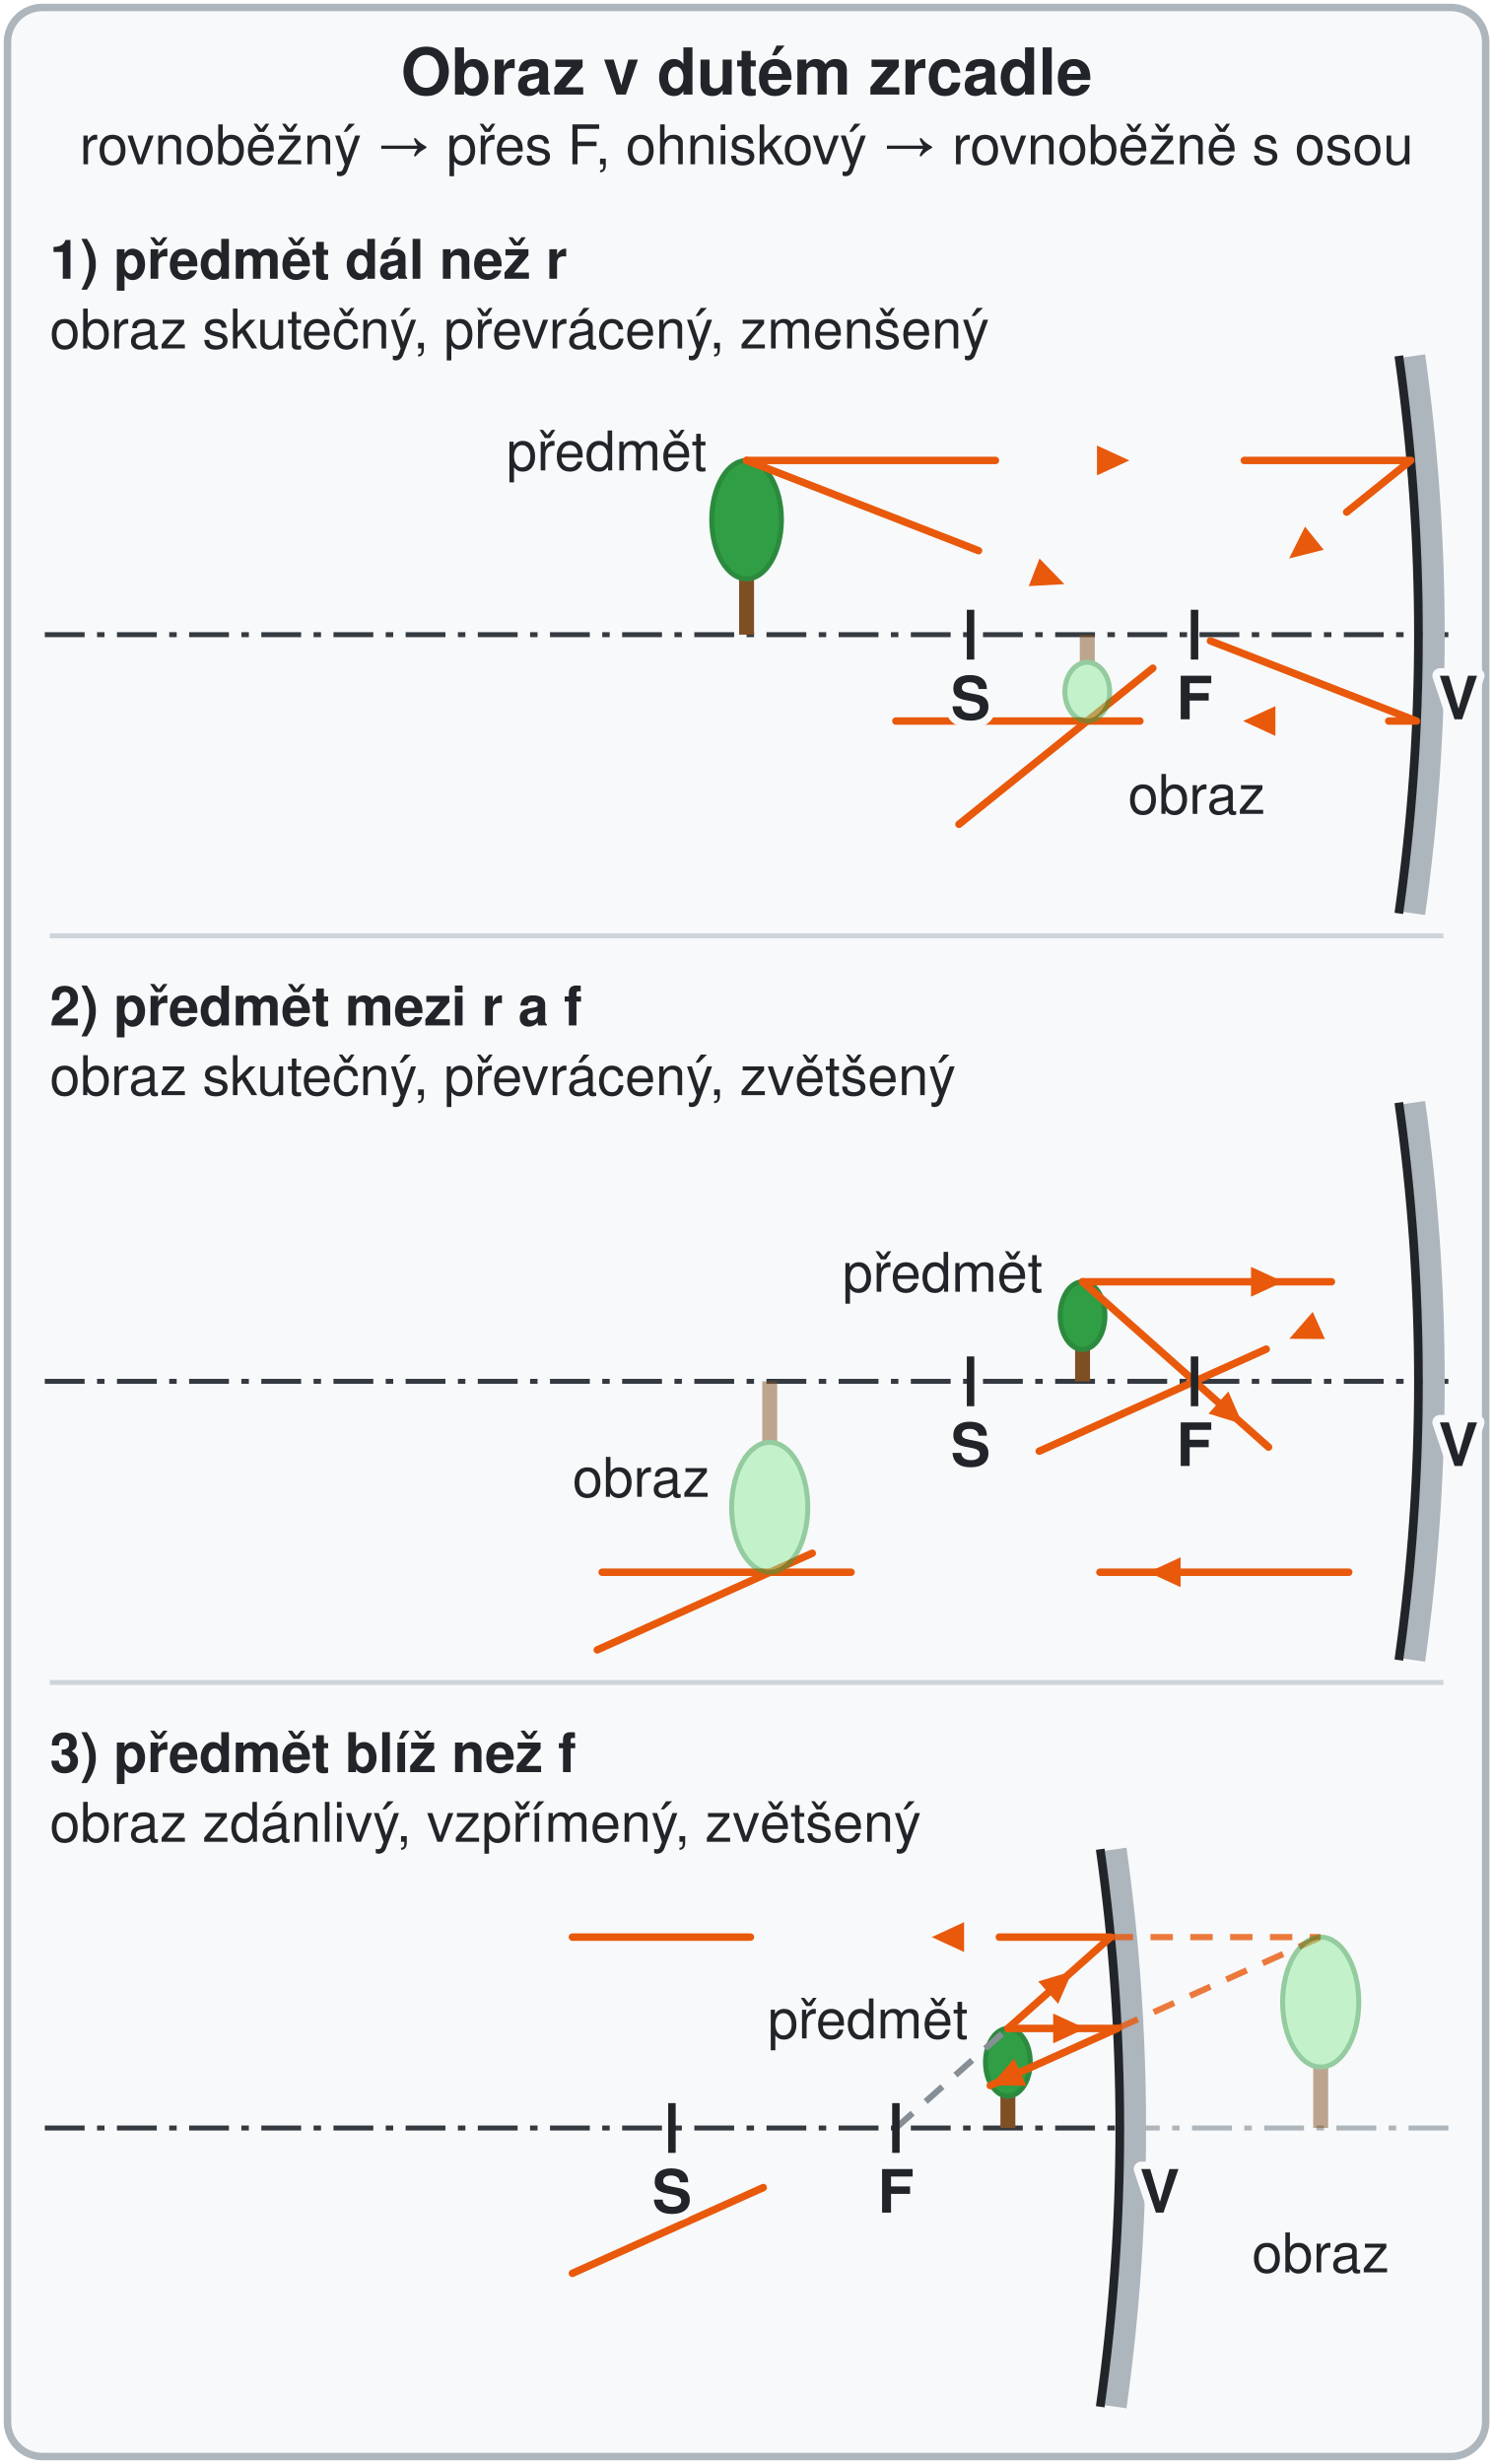
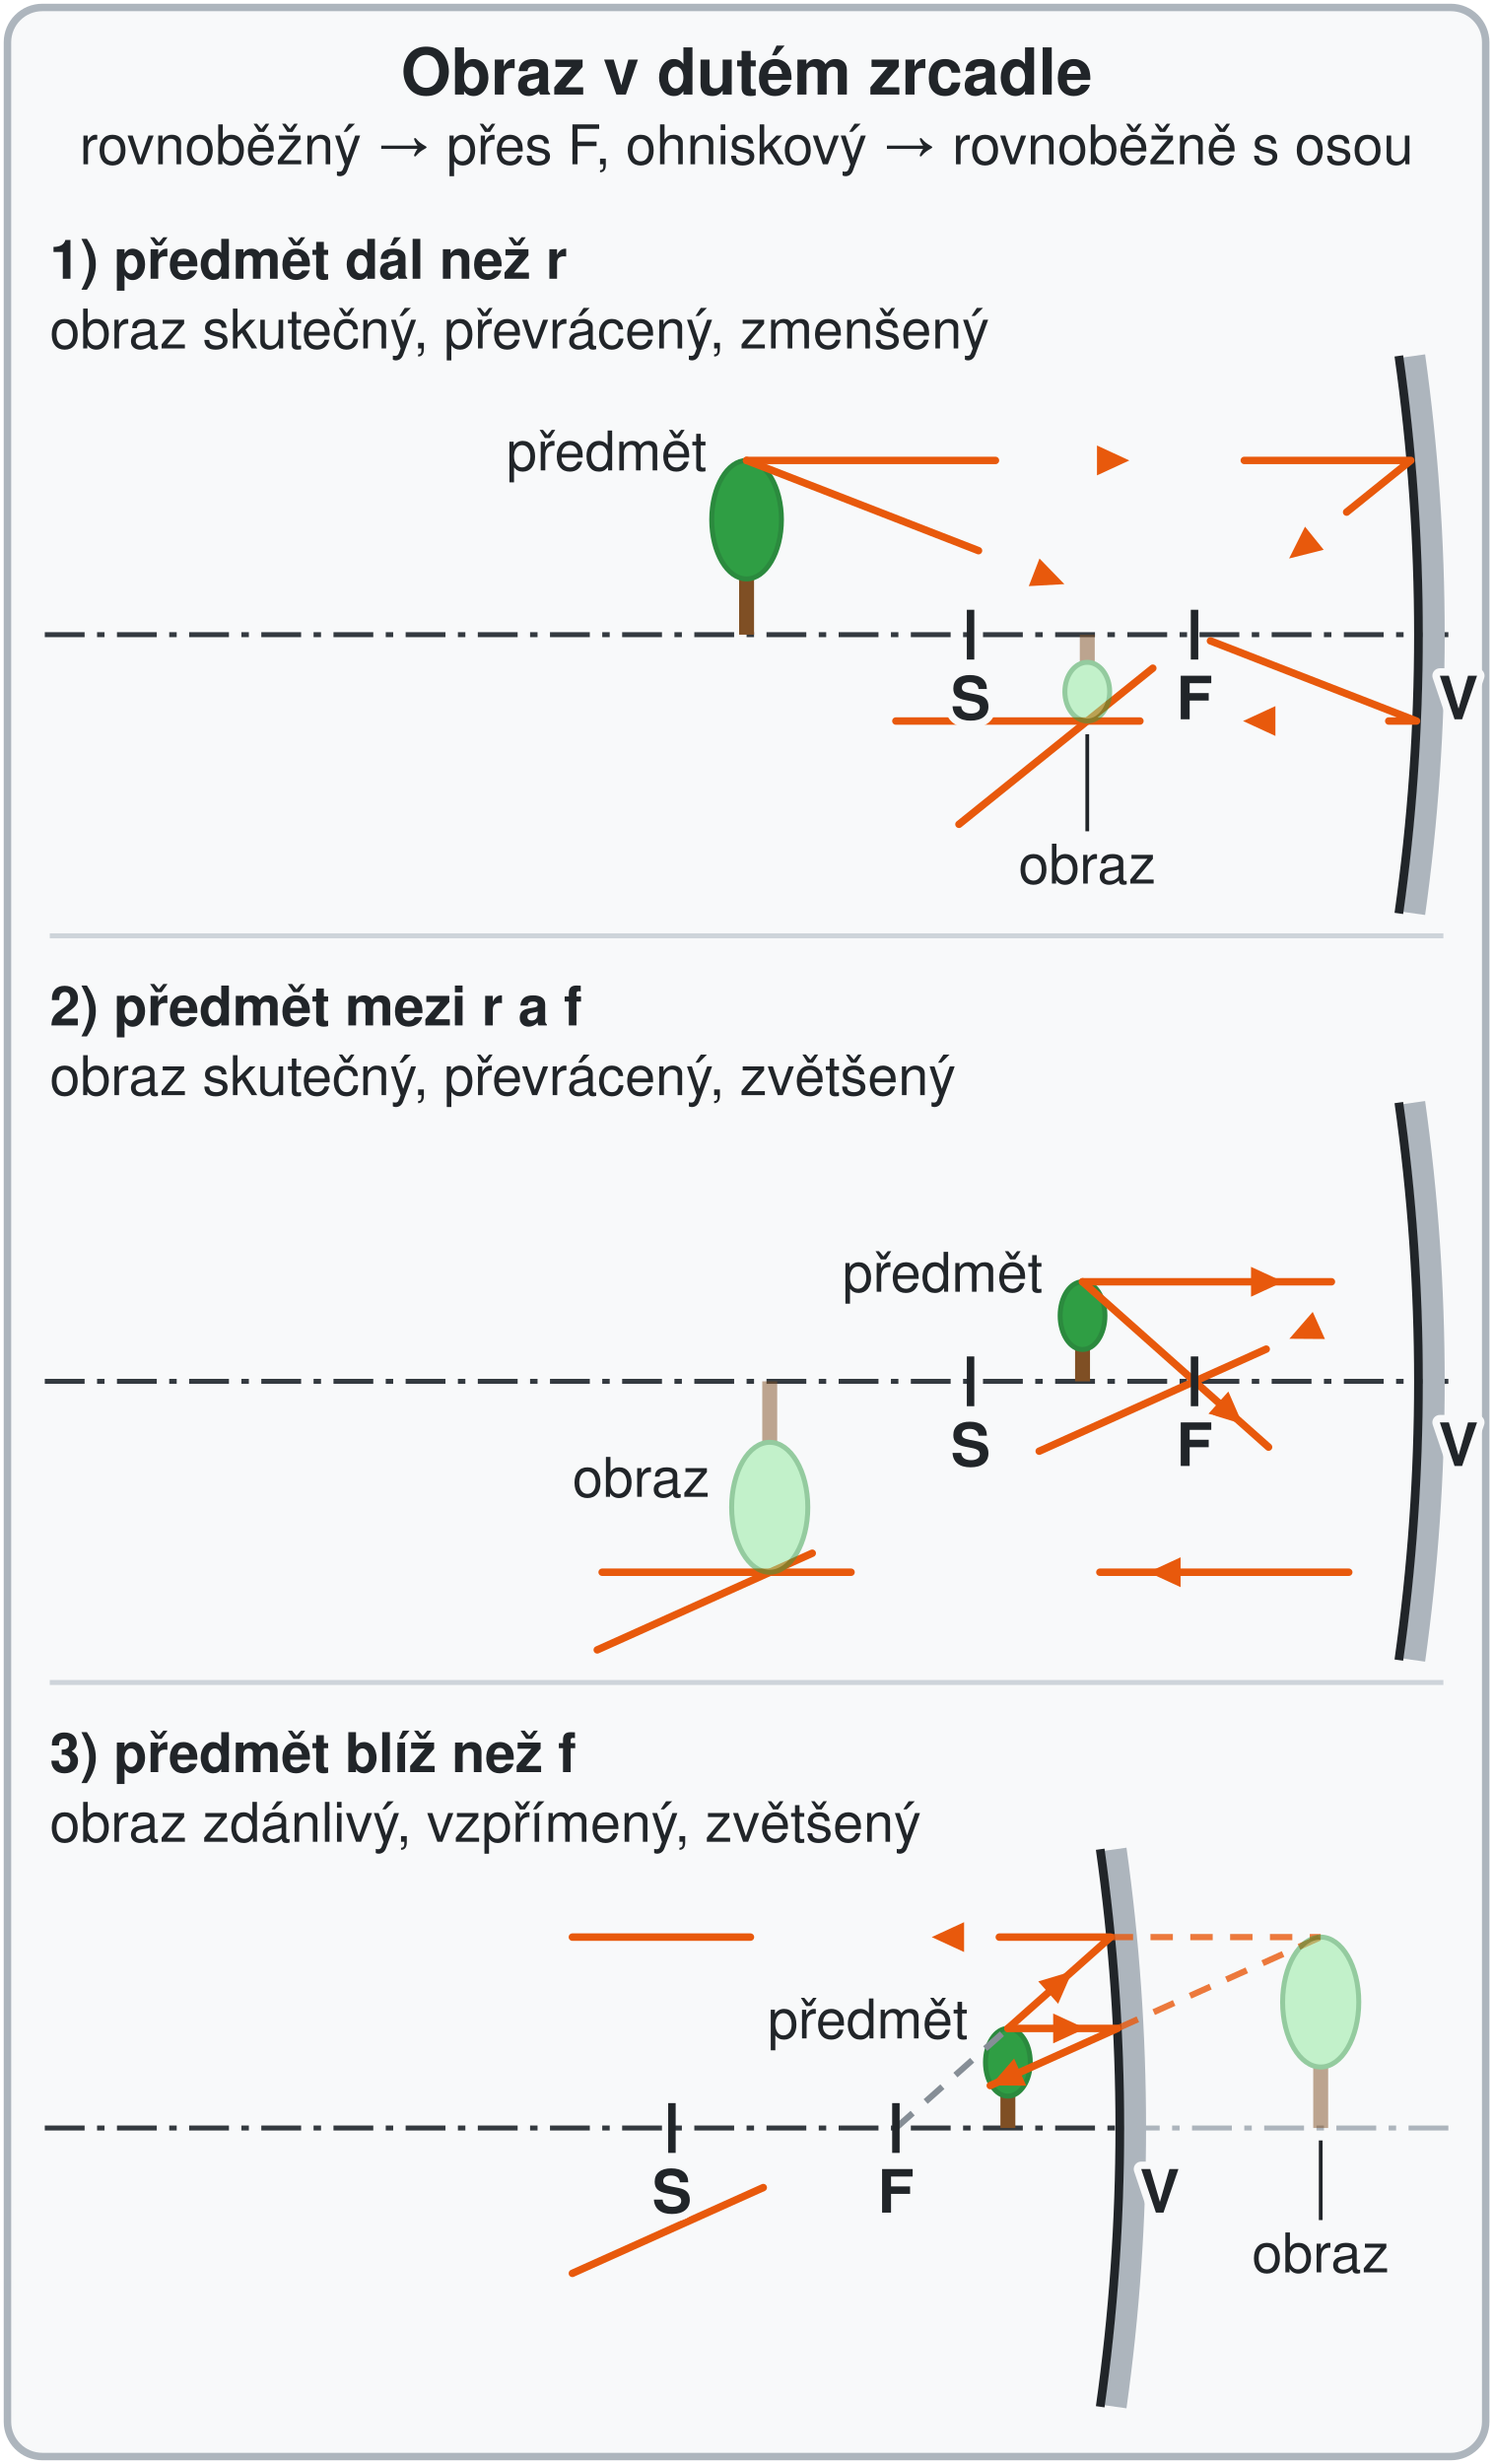
<svg xmlns="http://www.w3.org/2000/svg" viewBox="0 0 600 990" font-family="'Segoe UI', Helvetica, Arial, sans-serif" role="img" aria-label="Obraz v dutém zrcadle ve třech případech. Z vrcholu stromu vedou dva význačné paprsky: rovnoběžný s osou se odrazí přes ohnisko F, ohniskový se odrazí rovnoběžně s osou. 1) Předmět dál než r: paprsky se protnou před zrcadlem, obraz je skutečný, převrácený a zmenšený. 2) Předmět mezi r a f: obraz je skutečný, převrácený a zvětšený. 3) Předmět blíž než f: odražené paprsky se rozbíhají, jejich čárkovaná prodloužení se protnou za zrcadlem, obraz je zdánlivý, vzpřímený a zvětšený. Animace: paprsky se nakreslí a v místě průsečíku se objeví obraz.">
  <style>
/* Animace 9 s, smyčka. Předloha: PDF lekce 23, str. 9 (dál než r), str. 10 (mezi r a f), str. 11 (blíž než f).
   f = 90 px, r = 180 px; a = 270 / 135 / 45 → b = 135 / 270 / −90 (1/a + 1/b = 1/f), zvětšení 1/2, 2, 2.
   Zrcadlo kreslené plošší (oblouk r = 800) jako v učebnicích – paprsky blízko osy; obraz leží v průsečíku nakreslených paprsků.
   paprsky 5–40 %, šipky 40–45 %, čárkovaná prodloužení 40–55 %, obraz 45–58 %, vše zmizí 92–98 %.
   Bez animace (prefers-reduced-motion) = koncový stav: atributy níže ukazují vše. */
.pr { stroke-dasharray: 100 100; animation: pr 9s linear infinite; }
.si { animation: si 9s linear infinite; }
.pe { animation: pe 9s linear infinite; }
.ob { animation: ob 9s linear infinite; }
.celek { animation: celek 9s linear infinite; }
@keyframes pr { 0%, 5% { stroke-dashoffset: 100; } 40%, 100% { stroke-dashoffset: 0; } }
@keyframes si { 0%, 40% { opacity: 0; } 45%, 100% { opacity: 1; } }
@keyframes pe { 0%, 40% { opacity: 0; } 55%, 100% { opacity: 1; } }
@keyframes ob { 0%, 45% { opacity: 0; } 58%, 100% { opacity: 1; } }
@keyframes celek { 0%, 92% { opacity: 1; } 98%, 100% { opacity: 0; } }
@media (prefers-reduced-motion: reduce) { .pr, .si, .pe, .ob, .celek { animation: none; } }
</style>
  <rect x="3" y="3" width="594" height="984" rx="14" fill="#f8f9fa" stroke="#adb5bd" stroke-width="3" />
  <text x="300" y="38" font-size="26" font-weight="bold" fill="#212529" text-anchor="middle">Obraz v dutém zrcadle</text>
  <text x="300" y="66" font-size="22" font-weight="normal" fill="#212529" text-anchor="middle">rovnoběžný → přes F, ohniskový → rovnoběžně s osou</text>
  <text x="20" y="112" font-size="22" font-weight="bold" fill="#212529" text-anchor="start">1) předmět dál než r</text>
  <text x="20" y="140" font-size="22" font-weight="normal" fill="#212529" text-anchor="start">obraz skutečný, převrácený, zmenšený</text>
  <line x1="18" y1="255" x2="582" y2="255" stroke="#343a40" stroke-width="2" stroke-dasharray="16 5 3 5" />
  <path d="M568.2,143 A806,806 0 0 1 568.2,367" fill="none" stroke="#adb5bd" stroke-width="9" />
  <path d="M562.1,143 A800,800 0 0 1 562.1,367" fill="none" stroke="#212529" stroke-width="3.5" />
  <g>
    <line x1="300" y1="255" x2="300" y2="227.2" stroke="#7f4f24" stroke-width="6" stroke-linecap="butt" />
    <ellipse cx="300" cy="208.8" rx="14" ry="23.8" fill="#2f9e44" stroke="#2b8a3e" stroke-width="2" />
  </g>
  <g class="celek">
    <path class="pr" d="M300,185 L566.9,185 L360,351.6" pathLength="100" fill="none" stroke="#e8590c" stroke-width="3" stroke-linecap="round" stroke-linejoin="round" />
    <path class="pr" d="M300,185 L569.2,289.7 L360,289.7" pathLength="100" fill="none" stroke="#e8590c" stroke-width="3" stroke-linecap="round" stroke-linejoin="round" />
    <g class="si">
      <path d="M453.8,185 L440.8,191 L440.8,179 Z" fill="#e8590c" />
      <path d="M518,224.4 L524.4,211.6 L531.9,220.9 Z" fill="#e8590c" />
      <path d="M427.7,234.7 L413.4,235.5 L417.7,224.4 Z" fill="#e8590c" />
      <path d="M499.5,289.7 L512.5,283.7 L512.5,295.7 Z" fill="#e8590c" />
    </g>
    <g class="ob" opacity="0.5">
      <line x1="436.9" y1="255" x2="436.9" y2="270.8" stroke="#7f4f24" stroke-width="6" stroke-linecap="butt" />
      <ellipse cx="436.9" cy="277.9" rx="9" ry="11.8" fill="#8ce99a" stroke="#2f9e44" stroke-width="2" />
    </g>
-     <text class="ob" x="480.9" y="327" font-size="22" font-weight="normal" fill="#212529" text-anchor="middle" paint-order="stroke" stroke="#f8f9fa" stroke-width="6" stroke-linejoin="round">obraz</text>
+     <g class="ob">
+       <line x1="436.9" y1="334" x2="436.9" y2="295" stroke="#212529" stroke-width="1.5" />
+       <text x="436.9" y="355" font-size="22" font-weight="normal" fill="#212529" text-anchor="middle" paint-order="stroke" stroke="#f8f9fa" stroke-width="6" stroke-linejoin="round">obraz</text>
+     </g>
  </g>
  <line x1="390" y1="245" x2="390" y2="265" stroke="#212529" stroke-width="3" />
  <text x="390" y="289" font-size="24" font-weight="bold" fill="#212529" text-anchor="middle" paint-order="stroke" stroke="#f8f9fa" stroke-width="6" stroke-linejoin="round">S</text>
  <line x1="480" y1="245" x2="480" y2="265" stroke="#212529" stroke-width="3" />
  <text x="480" y="289" font-size="24" font-weight="bold" fill="#212529" text-anchor="middle" paint-order="stroke" stroke="#f8f9fa" stroke-width="6" stroke-linejoin="round">F</text>
  <text x="586" y="289" font-size="24" font-weight="bold" fill="#212529" text-anchor="middle" paint-order="stroke" stroke="#f8f9fa" stroke-width="6" stroke-linejoin="round">V</text>
  <text x="284" y="189" font-size="22" font-weight="normal" fill="#212529" text-anchor="end" paint-order="stroke" stroke="#f8f9fa" stroke-width="6" stroke-linejoin="round">předmět</text>
  <line x1="20" y1="376" x2="580" y2="376" stroke="#ced4da" stroke-width="2" />
  <text x="20" y="412" font-size="22" font-weight="bold" fill="#212529" text-anchor="start">2) předmět mezi r a f</text>
  <text x="20" y="440" font-size="22" font-weight="normal" fill="#212529" text-anchor="start">obraz skutečný, převrácený, zvětšený</text>
  <line x1="18" y1="555" x2="582" y2="555" stroke="#343a40" stroke-width="2" stroke-dasharray="16 5 3 5" />
  <path d="M568.2,443 A806,806 0 0 1 568.2,667" fill="none" stroke="#adb5bd" stroke-width="9" />
  <path d="M562.1,443 A800,800 0 0 1 562.1,667" fill="none" stroke="#212529" stroke-width="3.5" />
  <g>
    <line x1="435" y1="555" x2="435" y2="537.4" stroke="#7f4f24" stroke-width="6" stroke-linecap="butt" />
    <ellipse cx="435" cy="528.6" rx="9" ry="13.6" fill="#2f9e44" stroke="#2b8a3e" stroke-width="2" />
  </g>
  <g class="celek">
    <path class="pr" d="M435,515 L569,515 L240,662.9" pathLength="100" fill="none" stroke="#e8590c" stroke-width="3" stroke-linecap="round" stroke-linejoin="round" />
    <path class="pr" d="M435,515 L566.3,631.7 L240,631.7" pathLength="100" fill="none" stroke="#e8590c" stroke-width="3" stroke-linecap="round" stroke-linejoin="round" />
    <g class="si">
      <path d="M515.7,515 L502.7,521 L502.7,509 Z" fill="#e8590c" />
      <path d="M518.1,537.9 L527.5,527.1 L532.4,538 Z" fill="#e8590c" />
      <path d="M499.3,572.2 L485.6,568 L493.6,559.1 Z" fill="#e8590c" />
      <path d="M461.4,631.7 L474.4,625.7 L474.4,637.7 Z" fill="#e8590c" />
    </g>
    <g class="ob" opacity="0.5">
      <line x1="309.3" y1="555" x2="309.3" y2="585.1" stroke="#7f4f24" stroke-width="6" stroke-linecap="butt" />
      <ellipse cx="309.3" cy="605.6" rx="15.3" ry="26.1" fill="#8ce99a" stroke="#2f9e44" stroke-width="2" />
    </g>
    <text class="ob" x="285.3" y="601.4" font-size="22" font-weight="normal" fill="#212529" text-anchor="end" paint-order="stroke" stroke="#f8f9fa" stroke-width="6" stroke-linejoin="round">obraz</text>
  </g>
  <line x1="390" y1="545" x2="390" y2="565" stroke="#212529" stroke-width="3" />
  <text x="390" y="589" font-size="24" font-weight="bold" fill="#212529" text-anchor="middle" paint-order="stroke" stroke="#f8f9fa" stroke-width="6" stroke-linejoin="round">S</text>
  <line x1="480" y1="545" x2="480" y2="565" stroke="#212529" stroke-width="3" />
  <text x="480" y="589" font-size="24" font-weight="bold" fill="#212529" text-anchor="middle" paint-order="stroke" stroke="#f8f9fa" stroke-width="6" stroke-linejoin="round">F</text>
  <text x="586" y="589" font-size="24" font-weight="bold" fill="#212529" text-anchor="middle" paint-order="stroke" stroke="#f8f9fa" stroke-width="6" stroke-linejoin="round">V</text>
  <text x="419" y="519" font-size="22" font-weight="normal" fill="#212529" text-anchor="end" paint-order="stroke" stroke="#f8f9fa" stroke-width="6" stroke-linejoin="round">předmět</text>
  <line x1="20" y1="676" x2="580" y2="676" stroke="#ced4da" stroke-width="2" />
  <text x="20" y="712" font-size="22" font-weight="bold" fill="#212529" text-anchor="start">3) předmět blíž než f</text>
  <text x="20" y="740" font-size="22" font-weight="normal" fill="#212529" text-anchor="start">obraz zdánlivý, vzpřímený, zvětšený</text>
  <line x1="18" y1="855" x2="450" y2="855" stroke="#343a40" stroke-width="2" stroke-dasharray="16 5 3 5" />
  <line x1="450" y1="855" x2="582" y2="855" stroke="#adb5bd" stroke-width="2" stroke-dasharray="16 5 3 5" />
  <path d="M448.2,743 A806,806 0 0 1 448.2,967" fill="none" stroke="#adb5bd" stroke-width="9" />
  <path d="M442.1,743 A800,800 0 0 1 442.1,967" fill="none" stroke="#212529" stroke-width="3.5" />
  <g>
    <line x1="405" y1="855" x2="405" y2="837.4" stroke="#7f4f24" stroke-width="6" stroke-linecap="butt" />
    <ellipse cx="405" cy="828.6" rx="9" ry="13.6" fill="#2f9e44" stroke="#2b8a3e" stroke-width="2" />
  </g>
  <g class="celek">
    <line x1="360" y1="855" x2="405" y2="815" stroke="#868e96" stroke-width="2.5" stroke-dasharray="9 7" opacity="1" />
    <path class="pr" d="M405,815 L449,815 L230,913.4" pathLength="100" fill="none" stroke="#e8590c" stroke-width="3" stroke-linecap="round" stroke-linejoin="round" />
    <path class="pr" d="M405,815 L446.3,778.3 L230,778.3" pathLength="100" fill="none" stroke="#e8590c" stroke-width="3" stroke-linecap="round" stroke-linejoin="round" />
    <g class="si">
      <path d="M436.2,815 L423.2,821 L423.2,809 Z" fill="#e8590c" />
      <path d="M398.1,837.9 L407.5,827.1 L412.4,838 Z" fill="#e8590c" />
      <path d="M430.9,792 L425.2,805.1 L417.2,796.1 Z" fill="#e8590c" />
      <path d="M374.4,778.3 L387.4,772.3 L387.4,784.3 Z" fill="#e8590c" />
    </g>
    <g class="pe">
      <line x1="449" y1="815" x2="530.7" y2="778.3" stroke="#e8590c" stroke-width="2.5" stroke-dasharray="9 7" opacity="0.8" />
      <line x1="446.3" y1="778.3" x2="530.7" y2="778.3" stroke="#e8590c" stroke-width="2.5" stroke-dasharray="9 7" opacity="0.8" />
    </g>
    <g class="ob" opacity="0.5">
      <line x1="530.7" y1="855" x2="530.7" y2="824.9" stroke="#7f4f24" stroke-width="6" stroke-linecap="butt" />
      <ellipse cx="530.7" cy="804.4" rx="15.3" ry="26.1" fill="#8ce99a" stroke="#2f9e44" stroke-width="2" />
    </g>
-     <text class="ob" x="530.7" y="913" font-size="22" font-weight="normal" fill="#212529" text-anchor="middle" paint-order="stroke" stroke="#f8f9fa" stroke-width="6" stroke-linejoin="round">obraz</text>
+     <g class="ob">
+       <line x1="530.7" y1="892" x2="530.7" y2="860" stroke="#212529" stroke-width="1.5" />
+       <text x="530.7" y="913" font-size="22" font-weight="normal" fill="#212529" text-anchor="middle" paint-order="stroke" stroke="#f8f9fa" stroke-width="6" stroke-linejoin="round">obraz</text>
+     </g>
  </g>
  <line x1="270" y1="845" x2="270" y2="865" stroke="#212529" stroke-width="3" />
  <text x="270" y="889" font-size="24" font-weight="bold" fill="#212529" text-anchor="middle" paint-order="stroke" stroke="#f8f9fa" stroke-width="6" stroke-linejoin="round">S</text>
  <line x1="360" y1="845" x2="360" y2="865" stroke="#212529" stroke-width="3" />
  <text x="360" y="889" font-size="24" font-weight="bold" fill="#212529" text-anchor="middle" paint-order="stroke" stroke="#f8f9fa" stroke-width="6" stroke-linejoin="round">F</text>
  <text x="466" y="889" font-size="24" font-weight="bold" fill="#212529" text-anchor="middle" paint-order="stroke" stroke="#f8f9fa" stroke-width="6" stroke-linejoin="round">V</text>
  <text x="389" y="819" font-size="22" font-weight="normal" fill="#212529" text-anchor="end" paint-order="stroke" stroke="#f8f9fa" stroke-width="6" stroke-linejoin="round">předmět</text>
</svg>
